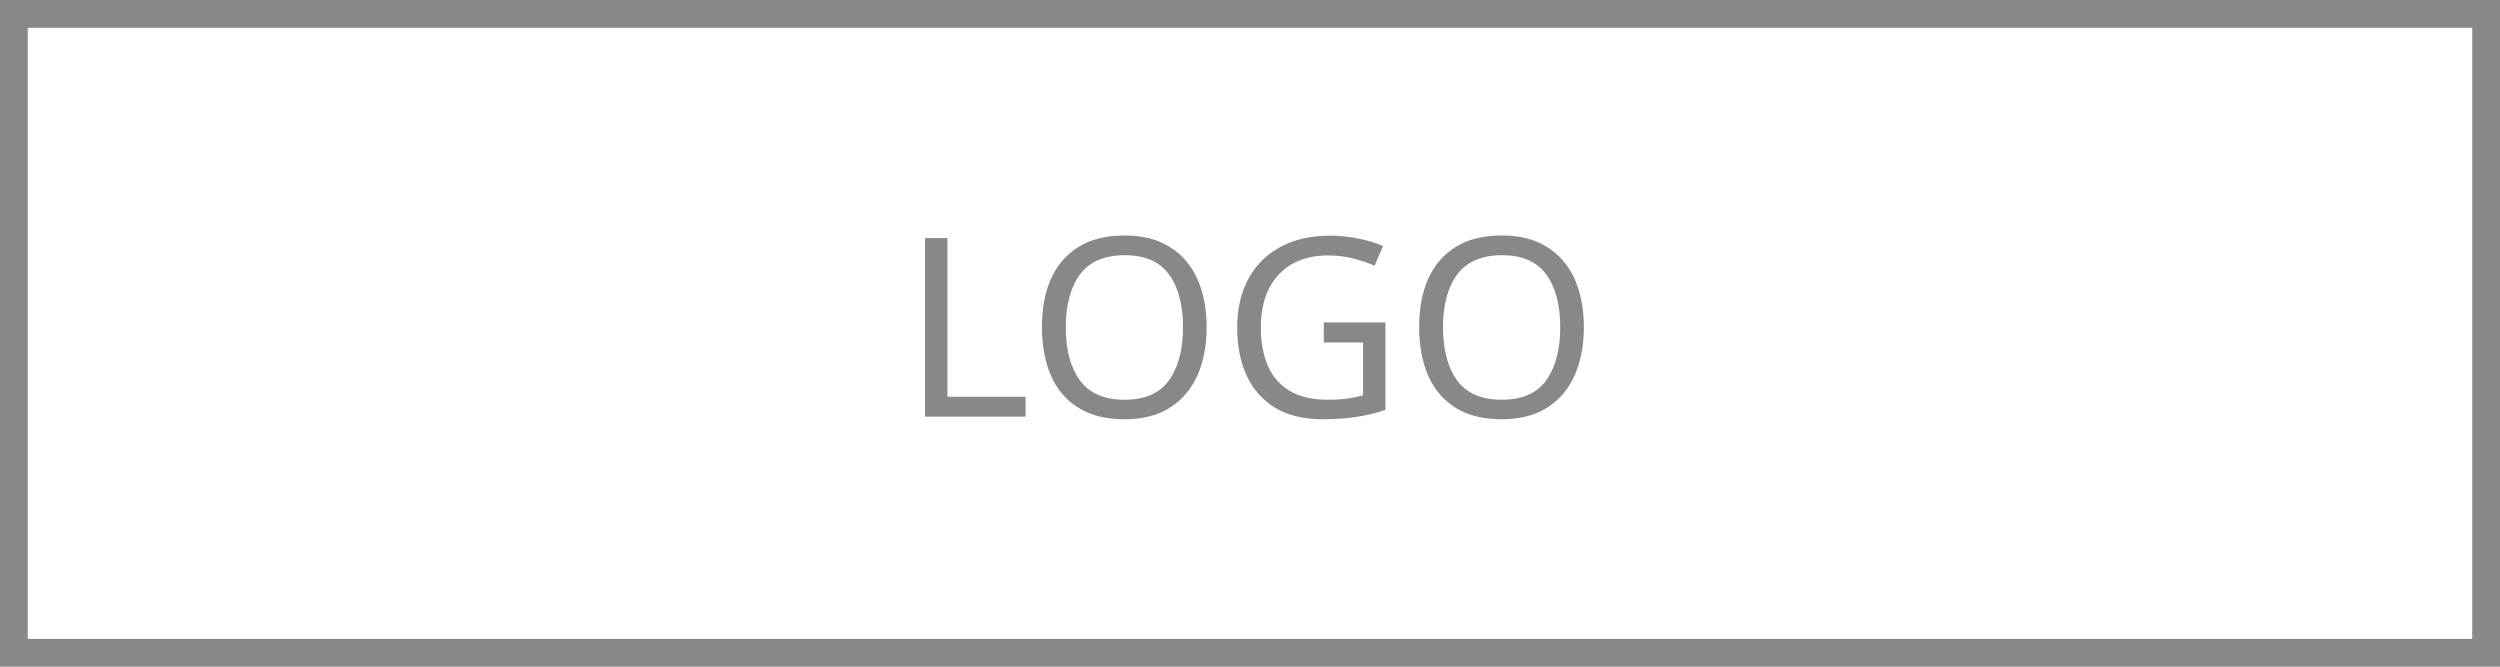
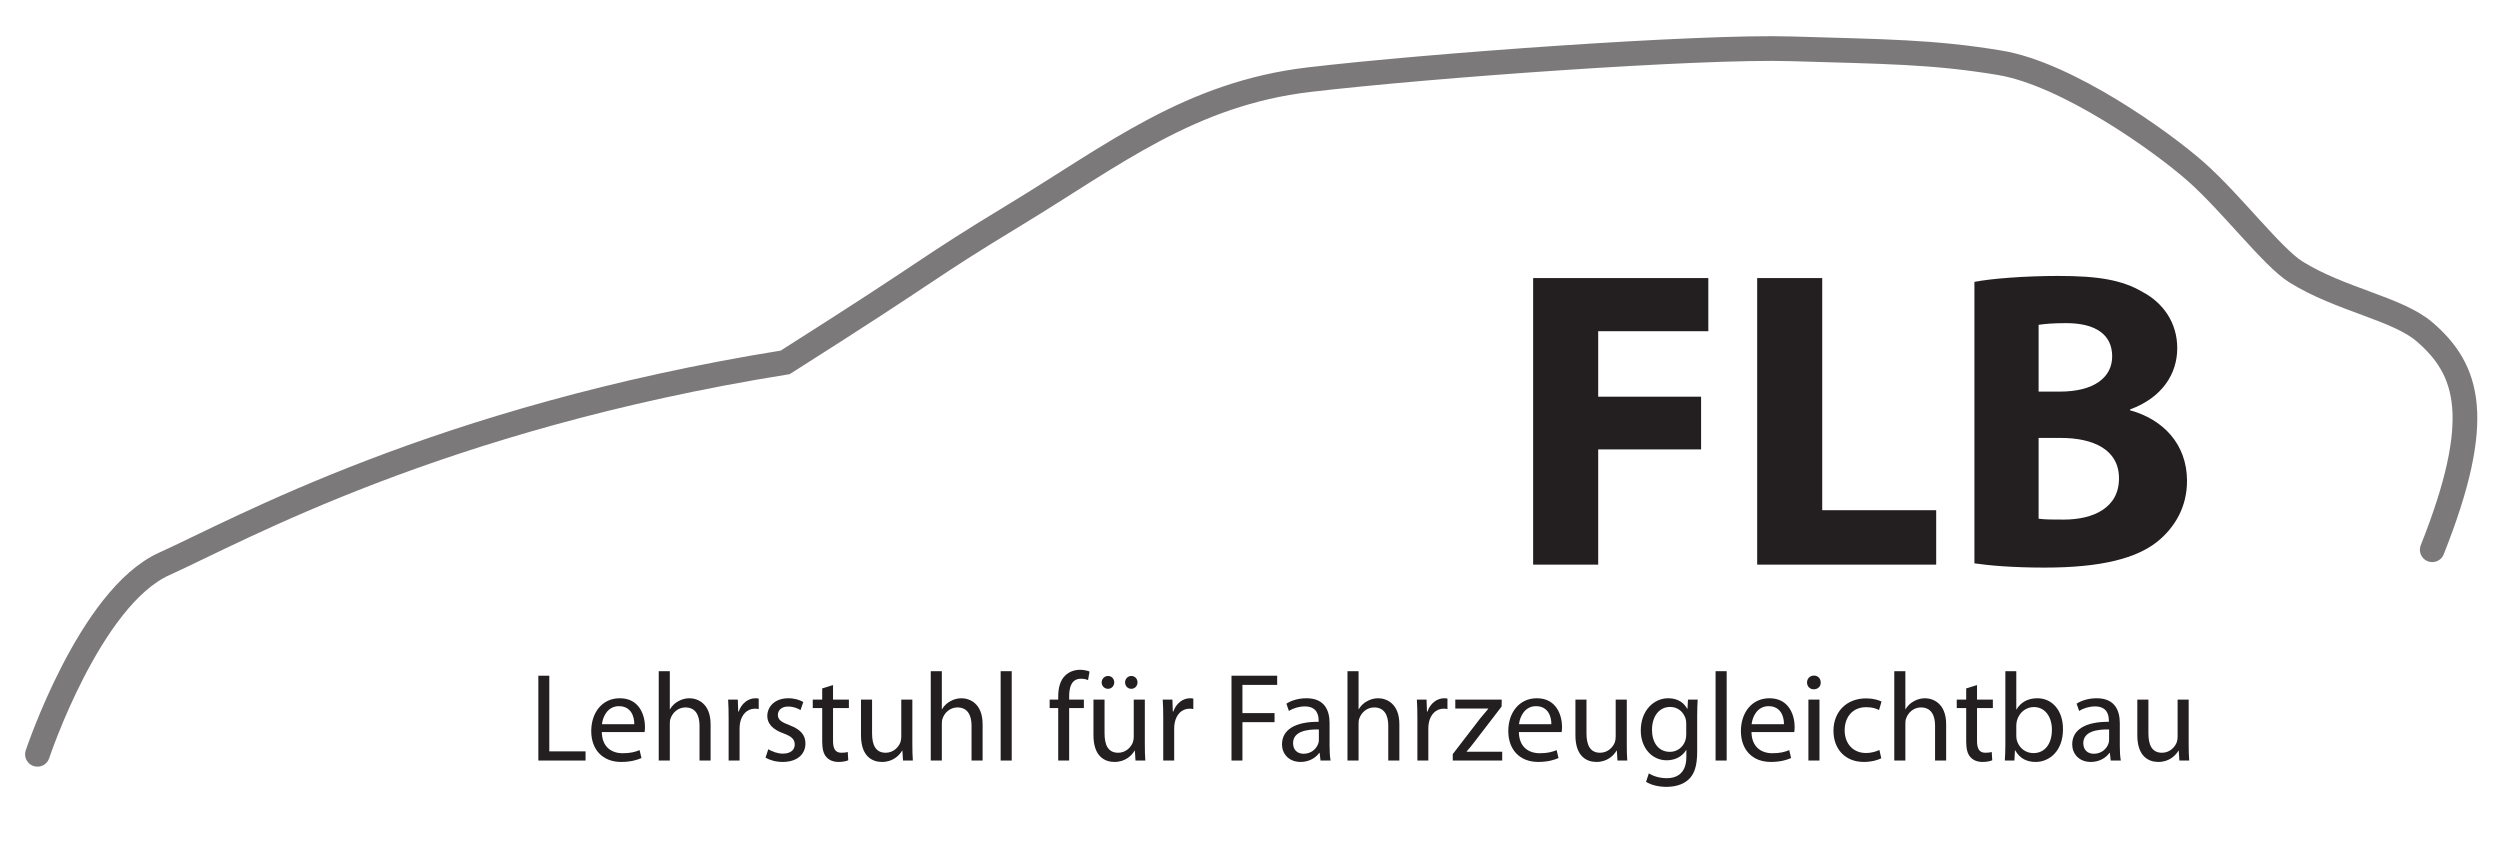
- <svg xmlns="http://www.w3.org/2000/svg" viewBox="0 0 180 48">
-   <rect x="1" y="1" width="178" height="46" fill="none" stroke="#888" stroke-width="2" />
-   <text x="90" y="30" text-anchor="middle" font-family="sans-serif" font-size="18" fill="#888">LOGO</text>
+ <svg xmlns="http://www.w3.org/2000/svg" width="3543" height="1196" viewBox="0 0 3543 1196">
+   <path fill="none" stroke-width="35" stroke-linecap="round" stroke-linejoin="miter" stroke="rgb(48.238%, 47.296%, 47.53%)" stroke-opacity="1" stroke-miterlimit="4" d="M -0.001 0.001 C -0.001 0.001 73.937 222.177 179.554 269.794 C 285.167 317.411 566.819 476.091 1059.71 555.446 C 1285.03 698.282 1249.831 682.411 1387.136 765.728 C 1524.437 849.048 1633.562 936.329 1802.569 956.169 C 1971.565 976.005 2355.3 1003.786 2485.565 999.813 C 2615.835 995.849 2686.253 995.849 2781.312 979.978 C 2876.37 964.103 3010.159 868.884 3059.452 825.247 C 3108.745 781.603 3167.55 704.392 3200.249 683.903 C 3263.62 644.224 3344.601 631.868 3383.327 598.419 C 3445.101 545.052 3467.827 475.774 3393.894 289.907 " transform="matrix(1, 0, 0, -1, 53.0791, 1069.001)" />
+   <path fill-rule="nonzero" fill="rgb(13.73%, 12.16%, 12.549%)" fill-opacity="1" d="M 2172.762 394.074 L 2421.031 394.074 L 2421.031 469.387 L 2264.965 469.387 L 2264.965 562.184 L 2410.781 562.184 L 2410.781 636.906 L 2264.965 636.906 L 2264.965 800.184 L 2172.762 800.184 Z M 2172.762 394.074 " />
+   <path fill-rule="nonzero" fill="rgb(13.73%, 12.16%, 12.549%)" fill-opacity="1" d="M 2490.262 394.074 L 2582.461 394.074 L 2582.461 723.059 L 2743.965 723.059 L 2743.965 800.184 L 2490.262 800.184 Z M 2490.262 394.074 " />
+   <path fill-rule="nonzero" fill="rgb(13.73%, 12.16%, 12.549%)" fill-opacity="1" d="M 2889.117 735.121 C 2898.184 736.355 2909.023 736.355 2924.711 736.355 C 2966.262 736.355 3003.039 720.078 3003.039 677.898 C 3003.039 636.902 2966.262 620.625 2920.492 620.625 L 2889.117 620.625 Z M 2889.117 554.977 L 2919.273 554.977 C 2967.48 554.977 2993.383 535.07 2993.383 504.961 C 2993.383 474.207 2969.887 457.938 2928.301 457.938 C 2908.43 457.938 2896.961 459.156 2889.117 460.359 Z M 2798.137 399.496 C 2822.262 394.676 2871.062 391.059 2916.867 391.059 C 2972.922 391.059 3007.258 396.48 3036.781 413.961 C 3065.09 429.02 3085.586 456.742 3085.586 493.477 C 3085.586 529.676 3064.496 563.41 3018.691 580.273 L 3018.691 581.449 C 3065.09 594.168 3099.426 629.059 3099.426 681.488 C 3099.426 718.266 3082.555 747.199 3057.281 767.68 C 3027.719 791.156 2978.324 804.402 2897.59 804.402 C 2852.379 804.402 2818.633 801.402 2798.137 798.371 Z M 2798.137 399.496 " />
+   <path fill-rule="nonzero" fill="rgb(13.73%, 12.16%, 12.549%)" fill-opacity="1" d="M 762.953 957.625 L 778.465 957.625 L 778.465 1064.836 L 829.84 1064.836 L 829.84 1077.84 L 762.953 1077.84 Z M 762.953 957.625 " />
+   <path fill-rule="nonzero" fill="rgb(13.73%, 12.16%, 12.549%)" fill-opacity="1" d="M 898.91 1026.297 C 899.094 1016.293 894.809 1000.781 877.152 1000.781 C 861.273 1000.781 854.316 1015.422 853.07 1026.297 Z M 852.891 1037.523 C 853.246 1058.77 866.809 1067.484 882.5 1067.484 C 893.742 1067.484 900.516 1065.531 906.406 1063.059 L 909.082 1074.281 C 903.547 1076.789 894.094 1079.824 880.359 1079.824 C 853.785 1079.824 837.91 1062.152 837.91 1036.094 C 837.91 1010.055 853.246 989.559 878.398 989.559 C 906.582 989.559 914.074 1014.344 914.074 1030.203 C 914.074 1033.445 913.719 1035.918 913.543 1037.523 Z M 852.891 1037.523 " />
+   <path fill-rule="nonzero" fill="rgb(13.73%, 12.16%, 12.549%)" fill-opacity="1" d="M 933.562 951.211 L 949.258 951.211 L 949.258 1005.07 L 949.613 1005.07 C 952.117 1000.609 956.039 996.668 960.855 994.02 C 965.492 991.332 971.027 989.559 976.91 989.559 C 988.508 989.559 1007.055 996.668 1007.055 1026.473 L 1007.055 1077.84 L 991.359 1077.84 L 991.359 1028.25 C 991.359 1014.344 986.18 1002.559 971.383 1002.559 C 961.215 1002.559 953.188 1009.703 950.328 1018.281 C 949.441 1020.406 949.258 1022.742 949.258 1025.777 L 949.258 1077.84 L 933.562 1077.84 Z M 933.562 951.211 " />
+   <path fill-rule="nonzero" fill="rgb(13.73%, 12.16%, 12.549%)" fill-opacity="1" d="M 1032.613 1018.453 C 1032.613 1008.277 1032.441 999.527 1031.898 991.508 L 1045.633 991.508 L 1046.176 1008.449 L 1046.891 1008.449 C 1050.812 996.879 1060.266 989.559 1070.793 989.559 C 1072.57 989.559 1073.82 989.73 1075.246 990.082 L 1075.246 1004.895 C 1073.645 1004.547 1072.039 1004.336 1069.895 1004.336 C 1058.836 1004.336 1050.984 1012.738 1048.852 1024.52 C 1048.492 1026.645 1048.137 1029.156 1048.137 1031.844 L 1048.137 1077.84 L 1032.613 1077.84 Z M 1032.613 1018.453 " />
+   <path fill-rule="nonzero" fill="rgb(13.73%, 12.16%, 12.549%)" fill-opacity="1" d="M 1088.844 1061.801 C 1093.477 1064.836 1101.68 1068.043 1109.531 1068.043 C 1120.949 1068.043 1126.297 1062.324 1126.297 1055.18 C 1126.297 1047.703 1121.836 1043.586 1110.246 1039.301 C 1094.723 1033.793 1087.414 1025.219 1087.414 1014.863 C 1087.414 1000.957 1098.645 989.559 1117.199 989.559 C 1125.941 989.559 1133.609 992.031 1138.43 994.891 L 1134.508 1006.324 C 1131.117 1004.164 1124.871 1001.305 1116.844 1001.305 C 1107.57 1001.305 1102.395 1006.672 1102.395 1013.086 C 1102.395 1020.234 1107.57 1023.441 1118.805 1027.727 C 1133.793 1033.445 1141.461 1040.906 1141.461 1053.75 C 1141.461 1068.914 1129.688 1079.824 1109.172 1079.824 C 1099.719 1079.824 1090.977 1077.316 1084.914 1073.758 Z M 1088.844 1061.801 " />
+   <path fill-rule="nonzero" fill="rgb(13.73%, 12.16%, 12.549%)" fill-opacity="1" d="M 1180.566 970.801 L 1180.566 991.508 L 1203.043 991.508 L 1203.043 1003.465 L 1180.566 1003.465 L 1180.566 1050.004 C 1180.566 1060.723 1183.598 1066.785 1192.34 1066.785 C 1196.617 1066.785 1199.121 1066.438 1201.438 1065.707 L 1202.152 1077.488 C 1199.121 1078.746 1194.301 1079.824 1188.234 1079.824 C 1180.922 1079.824 1175.031 1077.316 1171.293 1073.027 C 1166.832 1068.391 1165.227 1060.723 1165.227 1050.543 L 1165.227 1003.465 L 1151.84 1003.465 L 1151.84 991.508 L 1165.227 991.508 L 1165.227 975.648 Z M 1180.566 970.801 " />
+   <path fill-rule="nonzero" fill="rgb(13.73%, 12.16%, 12.549%)" fill-opacity="1" d="M 1292.977 1054.305 C 1292.977 1063.234 1293.16 1071.074 1293.691 1077.836 L 1279.773 1077.836 L 1278.887 1063.754 L 1278.527 1063.754 C 1274.426 1070.727 1265.324 1079.824 1249.988 1079.824 C 1236.426 1079.824 1220.199 1072.328 1220.199 1041.984 L 1220.199 991.508 L 1235.895 991.508 L 1235.895 1039.301 C 1235.895 1055.738 1240.891 1066.785 1255.164 1066.785 C 1265.684 1066.785 1273.004 1059.465 1275.852 1052.531 C 1276.742 1050.195 1277.281 1047.352 1277.281 1044.496 L 1277.281 991.508 L 1292.977 991.508 Z M 1292.977 1054.305 " />
+   <path fill-rule="nonzero" fill="rgb(13.73%, 12.16%, 12.549%)" fill-opacity="1" d="M 1319.07 951.211 L 1334.766 951.211 L 1334.766 1005.07 L 1335.121 1005.07 C 1337.625 1000.609 1341.543 996.668 1346.363 994.02 C 1351 991.332 1356.535 989.559 1362.418 989.559 C 1374.016 989.559 1392.562 996.668 1392.562 1026.473 L 1392.562 1077.84 L 1376.867 1077.84 L 1376.867 1028.25 C 1376.867 1014.344 1371.691 1002.559 1356.895 1002.559 C 1346.723 1002.559 1338.695 1009.703 1335.836 1018.281 C 1334.949 1020.406 1334.766 1022.742 1334.766 1025.777 L 1334.766 1077.84 L 1319.07 1077.84 Z M 1319.07 951.211 " />
+   <path fill-rule="nonzero" fill="rgb(13.73%, 12.16%, 12.549%)" fill-opacity="1" d="M 1418.121 951.211 L 1433.816 951.211 L 1433.816 1077.84 L 1418.121 1077.84 Z M 1418.121 951.211 " />
+   <path fill-rule="nonzero" fill="rgb(13.73%, 12.16%, 12.549%)" fill-opacity="1" d="M 1499.684 1077.84 L 1499.684 1003.465 L 1487.562 1003.465 L 1487.562 991.508 L 1499.684 991.508 L 1499.684 987.395 C 1499.684 975.266 1502.359 964.215 1509.68 957.277 C 1515.562 951.559 1523.414 949.227 1530.727 949.227 C 1536.262 949.227 1541.07 950.48 1544.102 951.734 L 1541.969 963.867 C 1539.641 962.785 1536.434 961.914 1531.973 961.914 C 1518.594 961.914 1515.207 973.66 1515.207 986.871 L 1515.207 991.508 L 1536.078 991.508 L 1536.078 1003.465 L 1515.207 1003.465 L 1515.207 1077.84 Z M 1499.684 1077.84 " />
+   <path fill-rule="nonzero" fill="rgb(13.73%, 12.16%, 12.549%)" fill-opacity="1" d="M 1603.172 976.172 C 1597.996 976.172 1594.441 971.883 1594.441 967.074 C 1594.441 962.09 1598.363 957.977 1603.348 957.977 C 1608.352 957.977 1612.098 961.914 1612.098 967.074 C 1612.098 971.883 1608.523 976.172 1603.348 976.172 Z M 1570.18 976.172 C 1565 976.172 1561.254 971.883 1561.254 967.074 C 1561.254 962.09 1565.367 957.977 1570.352 957.977 C 1575.355 957.977 1579.102 961.914 1579.102 967.074 C 1579.102 971.883 1575.527 976.172 1570.352 976.172 Z M 1622.449 1054.309 C 1622.449 1063.234 1622.625 1071.074 1623.148 1077.84 L 1609.238 1077.84 L 1608.352 1063.754 L 1608 1063.754 C 1603.887 1070.727 1594.789 1079.824 1579.449 1079.824 C 1565.891 1079.824 1549.664 1072.328 1549.664 1041.984 L 1549.664 991.508 L 1565.367 991.508 L 1565.367 1039.301 C 1565.367 1055.738 1570.352 1066.785 1584.625 1066.785 C 1595.152 1066.785 1602.457 1059.469 1605.316 1052.531 C 1606.203 1050.195 1606.746 1047.352 1606.746 1044.496 L 1606.746 991.508 L 1622.449 991.508 Z M 1622.449 1054.309 " />
+   <path fill-rule="nonzero" fill="rgb(13.73%, 12.16%, 12.549%)" fill-opacity="1" d="M 1648.539 1018.453 C 1648.539 1008.277 1648.367 999.527 1647.828 991.508 L 1661.562 991.508 L 1662.102 1008.449 L 1662.816 1008.449 C 1666.738 996.879 1676.184 989.559 1686.711 989.559 C 1688.508 989.559 1689.746 989.73 1691.176 990.082 L 1691.176 1004.895 C 1689.57 1004.547 1687.969 1004.336 1685.824 1004.336 C 1674.773 1004.336 1666.914 1012.738 1664.77 1024.52 C 1664.418 1026.645 1664.055 1029.156 1664.055 1031.844 L 1664.055 1077.84 L 1648.539 1077.84 Z M 1648.539 1018.453 " />
+   <path fill-rule="nonzero" fill="rgb(13.73%, 12.16%, 12.549%)" fill-opacity="1" d="M 1745.277 957.625 L 1810.02 957.625 L 1810.02 970.629 L 1760.789 970.629 L 1760.789 1010.613 L 1806.289 1010.613 L 1806.289 1023.438 L 1760.789 1023.438 L 1760.789 1077.84 L 1745.277 1077.84 Z M 1745.277 957.625 " />
+   <path fill-rule="nonzero" fill="rgb(13.73%, 12.16%, 12.549%)" fill-opacity="1" d="M 1869.102 1033.793 C 1851.988 1033.445 1832.539 1036.477 1832.539 1053.227 C 1832.539 1063.406 1839.332 1068.215 1847.352 1068.215 C 1858.578 1068.215 1865.723 1061.07 1868.234 1053.75 C 1868.754 1052.148 1869.102 1050.367 1869.102 1048.781 Z M 1884.27 1057.164 C 1884.27 1064.66 1884.617 1071.945 1885.699 1077.84 L 1871.441 1077.84 L 1870.184 1066.961 L 1869.66 1066.961 C 1864.816 1073.758 1855.543 1079.824 1843.238 1079.824 C 1825.773 1079.824 1816.852 1067.484 1816.852 1055.004 C 1816.852 1034.141 1835.395 1022.742 1868.754 1022.918 L 1868.754 1021.105 C 1868.754 1013.992 1866.801 1001.129 1849.129 1001.129 C 1841.113 1001.129 1832.711 1003.641 1826.645 1007.578 L 1823.09 997.227 C 1830.238 992.59 1840.555 989.559 1851.465 989.559 C 1877.852 989.559 1884.27 1007.578 1884.27 1024.871 Z M 1884.27 1057.164 " />
+   <path fill-rule="nonzero" fill="rgb(13.73%, 12.16%, 12.549%)" fill-opacity="1" d="M 1909.645 951.211 L 1925.367 951.211 L 1925.367 1005.07 L 1925.715 1005.07 C 1928.191 1000.609 1932.129 996.668 1936.941 994.02 C 1941.578 991.332 1947.121 989.559 1953.012 989.559 C 1964.582 989.559 1983.164 996.668 1983.164 1026.473 L 1983.164 1077.84 L 1967.441 1077.84 L 1967.441 1028.25 C 1967.441 1014.344 1962.285 1002.559 1947.469 1002.559 C 1937.289 1002.559 1929.273 1009.703 1926.414 1018.281 C 1925.543 1020.406 1925.367 1022.742 1925.367 1025.777 L 1925.367 1077.84 L 1909.645 1077.84 Z M 1909.645 951.211 " />
+   <path fill-rule="nonzero" fill="rgb(13.73%, 12.16%, 12.549%)" fill-opacity="1" d="M 2008.715 1018.453 C 2008.715 1008.277 2008.539 999.527 2007.984 991.508 L 2021.719 991.508 L 2022.277 1008.449 L 2022.973 1008.449 C 2026.91 996.879 2036.359 989.559 2046.887 989.559 C 2048.664 989.559 2049.918 989.73 2051.348 990.082 L 2051.348 1004.895 C 2049.742 1004.547 2048.141 1004.336 2045.98 1004.336 C 2034.93 1004.336 2027.086 1012.738 2024.926 1024.52 C 2024.574 1026.645 2024.227 1029.156 2024.227 1031.844 L 2024.227 1077.84 L 2008.715 1077.84 Z M 2008.715 1018.453 " />
+   <path fill-rule="nonzero" fill="rgb(13.73%, 12.16%, 12.549%)" fill-opacity="1" d="M 2058.844 1068.738 L 2097.918 1017.895 C 2101.652 1013.262 2105.242 1009.184 2109.145 1004.547 L 2109.145 1004.164 L 2062.434 1004.164 L 2062.434 991.508 L 2128.246 991.508 L 2128.074 1001.305 L 2089.555 1051.449 C 2085.965 1056.262 2082.406 1060.547 2078.469 1065.012 L 2078.469 1065.359 L 2128.945 1065.359 L 2128.945 1077.84 L 2058.844 1077.84 Z M 2058.844 1068.738 " />
+   <path fill-rule="nonzero" fill="rgb(13.73%, 12.16%, 12.549%)" fill-opacity="1" d="M 2198.559 1026.297 C 2198.734 1016.293 2194.48 1000.781 2176.805 1000.781 C 2160.945 1000.781 2153.973 1015.422 2152.719 1026.297 Z M 2152.543 1037.523 C 2152.895 1058.77 2166.453 1067.484 2182.176 1067.484 C 2193.398 1067.484 2200.16 1065.531 2206.055 1063.059 L 2208.738 1074.281 C 2203.195 1076.789 2193.746 1079.824 2180.012 1079.824 C 2153.453 1079.824 2137.555 1062.152 2137.555 1036.094 C 2137.555 1010.055 2152.895 989.559 2178.062 989.559 C 2206.227 989.559 2213.723 1014.344 2213.723 1030.203 C 2213.723 1033.445 2213.371 1035.918 2213.199 1037.523 Z M 2152.543 1037.523 " />
+   <path fill-rule="nonzero" fill="rgb(13.73%, 12.16%, 12.549%)" fill-opacity="1" d="M 2305.473 1054.305 C 2305.473 1063.234 2305.648 1071.074 2306.168 1077.836 L 2292.258 1077.836 L 2291.391 1063.754 L 2291.004 1063.754 C 2286.926 1070.727 2277.828 1079.824 2262.488 1079.824 C 2248.93 1079.824 2232.688 1072.328 2232.688 1041.984 L 2232.688 991.508 L 2248.371 991.508 L 2248.371 1039.301 C 2248.371 1055.738 2253.391 1066.785 2267.648 1066.785 C 2278.176 1066.785 2285.496 1059.465 2288.355 1052.531 C 2289.227 1050.195 2289.75 1047.352 2289.75 1044.496 L 2289.75 991.508 L 2305.473 991.508 Z M 2305.473 1054.305 " />
+   <path fill-rule="nonzero" fill="rgb(13.73%, 12.16%, 12.549%)" fill-opacity="1" d="M 2389.727 1025.566 C 2389.727 1022.918 2389.52 1020.582 2388.82 1018.453 C 2385.961 1009.355 2378.293 1001.863 2366.895 1001.863 C 2351.906 1001.863 2341.203 1014.516 2341.203 1034.492 C 2341.203 1051.449 2349.742 1065.531 2366.684 1065.531 C 2376.34 1065.531 2385.055 1059.465 2388.473 1049.48 C 2389.344 1046.797 2389.727 1043.762 2389.727 1041.113 Z M 2405.238 1065.359 C 2405.238 1085.16 2401.301 1097.289 2392.934 1104.785 C 2384.531 1112.629 2372.402 1115.137 2361.523 1115.137 C 2351.172 1115.137 2339.773 1112.629 2332.801 1107.992 L 2336.742 1096.035 C 2342.422 1099.625 2351.348 1102.832 2362.047 1102.832 C 2378.117 1102.832 2389.902 1094.43 2389.902 1072.676 L 2389.902 1063.055 L 2389.52 1063.055 C 2384.707 1071.074 2375.434 1077.488 2362.047 1077.488 C 2340.645 1077.488 2325.305 1059.293 2325.305 1035.395 C 2325.305 1006.152 2344.41 989.555 2364.207 989.555 C 2379.199 989.555 2387.391 997.402 2391.121 1004.547 L 2391.504 1004.547 L 2392.203 991.508 L 2405.938 991.508 C 2405.586 997.75 2405.238 1004.719 2405.238 1015.25 Z M 2405.238 1065.359 " />
+   <path fill-rule="nonzero" fill="rgb(13.73%, 12.16%, 12.549%)" fill-opacity="1" d="M 2431.312 951.211 L 2447.035 951.211 L 2447.035 1077.84 L 2431.312 1077.84 Z M 2431.312 951.211 " />
+   <path fill-rule="nonzero" fill="rgb(13.73%, 12.16%, 12.549%)" fill-opacity="1" d="M 2528.223 1026.297 C 2528.398 1016.293 2524.109 1000.781 2506.438 1000.781 C 2490.574 1000.781 2483.602 1015.422 2482.383 1026.297 Z M 2482.207 1037.523 C 2482.559 1058.77 2496.117 1067.484 2511.805 1067.484 C 2523.027 1067.484 2529.828 1065.531 2535.715 1063.059 L 2538.367 1074.281 C 2532.859 1076.789 2523.41 1079.824 2509.676 1079.824 C 2483.078 1079.824 2467.219 1062.152 2467.219 1036.094 C 2467.219 1010.055 2482.559 989.559 2507.691 989.559 C 2535.891 989.559 2543.387 1014.344 2543.387 1030.203 C 2543.387 1033.445 2543.035 1035.918 2542.828 1037.523 Z M 2482.207 1037.523 " />
+   <path fill-rule="nonzero" fill="rgb(13.73%, 12.16%, 12.549%)" fill-opacity="1" d="M 2562.871 991.508 L 2578.559 991.508 L 2578.559 1077.84 L 2562.871 1077.84 Z M 2580.336 967.246 C 2580.512 972.613 2576.605 976.867 2570.367 976.867 C 2564.824 976.867 2560.922 972.613 2560.922 967.246 C 2560.922 961.703 2564.996 957.449 2570.715 957.449 C 2576.605 957.449 2580.336 961.703 2580.336 967.246 " />
+   <path fill-rule="nonzero" fill="rgb(13.73%, 12.16%, 12.549%)" fill-opacity="1" d="M 2666.16 1074.633 C 2662.082 1076.789 2652.98 1079.824 2641.375 1079.824 C 2615.336 1079.824 2598.391 1061.977 2598.391 1035.57 C 2598.391 1009.008 2616.59 989.73 2644.758 989.73 C 2654.027 989.73 2662.254 992.031 2666.508 994.191 L 2662.953 1006.324 C 2659.223 1004.164 2653.332 1002.211 2644.758 1002.211 C 2624.957 1002.211 2614.254 1016.852 2614.254 1034.875 C 2614.254 1054.832 2627.117 1067.137 2644.234 1067.137 C 2653.156 1067.137 2659.051 1064.836 2663.477 1062.848 Z M 2666.16 1074.633 " />
+   <path fill-rule="nonzero" fill="rgb(13.73%, 12.16%, 12.549%)" fill-opacity="1" d="M 2684.566 951.211 L 2700.285 951.211 L 2700.285 1005.07 L 2700.637 1005.07 C 2703.109 1000.609 2707.051 996.668 2711.859 994.02 C 2716.496 991.332 2722.039 989.559 2727.93 989.559 C 2739.504 989.559 2758.082 996.668 2758.082 1026.473 L 2758.082 1077.84 L 2742.363 1077.84 L 2742.363 1028.25 C 2742.363 1014.344 2737.203 1002.559 2722.387 1002.559 C 2712.211 1002.559 2704.191 1009.703 2701.336 1018.281 C 2700.461 1020.406 2700.285 1022.742 2700.285 1025.777 L 2700.285 1077.84 L 2684.566 1077.84 Z M 2684.566 951.211 " />
+   <path fill-rule="nonzero" fill="rgb(13.73%, 12.16%, 12.549%)" fill-opacity="1" d="M 2801.832 970.801 L 2801.832 991.508 L 2824.281 991.508 L 2824.281 1003.465 L 2801.832 1003.465 L 2801.832 1050.004 C 2801.832 1060.723 2804.863 1066.785 2813.578 1066.785 C 2817.867 1066.785 2820.379 1066.438 2822.68 1065.707 L 2823.41 1077.488 C 2820.379 1078.746 2815.566 1079.824 2809.5 1079.824 C 2802.18 1079.824 2796.289 1077.316 2792.559 1073.027 C 2788.098 1068.391 2786.492 1060.723 2786.492 1050.543 L 2786.492 1003.465 L 2773.105 1003.465 L 2773.105 991.508 L 2786.492 991.508 L 2786.492 975.648 Z M 2801.832 970.801 " />
+   <path fill-rule="nonzero" fill="rgb(13.73%, 12.16%, 12.549%)" fill-opacity="1" d="M 2857.504 1043.238 C 2857.504 1045.191 2857.852 1047.18 2858.199 1048.957 C 2861.23 1059.816 2870.328 1067.309 2881.766 1067.309 C 2898.184 1067.309 2907.98 1053.961 2907.98 1034.141 C 2907.98 1016.852 2899.055 1002.039 2882.285 1002.039 C 2871.586 1002.039 2861.613 1009.355 2858.41 1021.312 C 2858.023 1023.09 2857.504 1025.219 2857.504 1027.727 Z M 2841.988 951.211 L 2857.504 951.211 L 2857.504 1005.418 L 2857.852 1005.418 C 2863.395 995.797 2873.363 989.555 2887.309 989.555 C 2908.711 989.555 2923.871 1007.371 2923.664 1033.621 C 2923.664 1064.453 2904.246 1079.824 2884.973 1079.824 C 2872.492 1079.824 2862.484 1074.98 2856.07 1063.582 L 2855.551 1063.582 L 2854.816 1077.84 L 2841.258 1077.84 C 2841.641 1071.945 2841.988 1063.23 2841.988 1055.562 Z M 2841.988 951.211 " />
+   <path fill-rule="nonzero" fill="rgb(13.73%, 12.16%, 12.549%)" fill-opacity="1" d="M 2989.027 1033.793 C 2971.875 1033.445 2952.461 1036.477 2952.461 1053.227 C 2952.461 1063.406 2959.219 1068.215 2967.238 1068.215 C 2978.5 1068.215 2985.609 1061.07 2988.121 1053.75 C 2988.641 1052.148 2989.027 1050.367 2989.027 1048.781 Z M 3004.188 1057.164 C 3004.188 1064.66 3004.539 1071.945 3005.617 1077.84 L 2991.328 1077.84 L 2990.07 1066.961 L 2989.547 1066.961 C 2984.738 1073.758 2975.465 1079.824 2963.16 1079.824 C 2945.66 1079.824 2936.738 1067.484 2936.738 1055.004 C 2936.738 1034.141 2955.316 1022.742 2988.641 1022.918 L 2988.641 1021.105 C 2988.641 1013.992 2986.688 1001.129 2969.051 1001.129 C 2961 1001.129 2952.633 1003.641 2946.566 1007.578 L 2942.977 997.227 C 2950.121 992.59 2960.477 989.559 2971.352 989.559 C 2997.742 989.559 3004.188 1007.578 3004.188 1024.871 Z M 3004.188 1057.164 " />
+   <path fill-rule="nonzero" fill="rgb(13.73%, 12.16%, 12.549%)" fill-opacity="1" d="M 3101.793 1054.305 C 3101.793 1063.234 3101.969 1071.074 3102.527 1077.836 L 3088.617 1077.836 L 3087.715 1063.754 L 3087.363 1063.754 C 3083.25 1070.727 3074.152 1079.824 3058.816 1079.824 C 3045.254 1079.824 3029.008 1072.328 3029.008 1041.984 L 3029.008 991.508 L 3044.73 991.508 L 3044.73 1039.301 C 3044.73 1055.738 3049.715 1066.785 3063.973 1066.785 C 3074.5 1066.785 3081.82 1059.465 3084.68 1052.531 C 3085.586 1050.195 3086.105 1047.352 3086.105 1044.496 L 3086.105 991.508 L 3101.793 991.508 Z M 3101.793 1054.305 " />
</svg>
